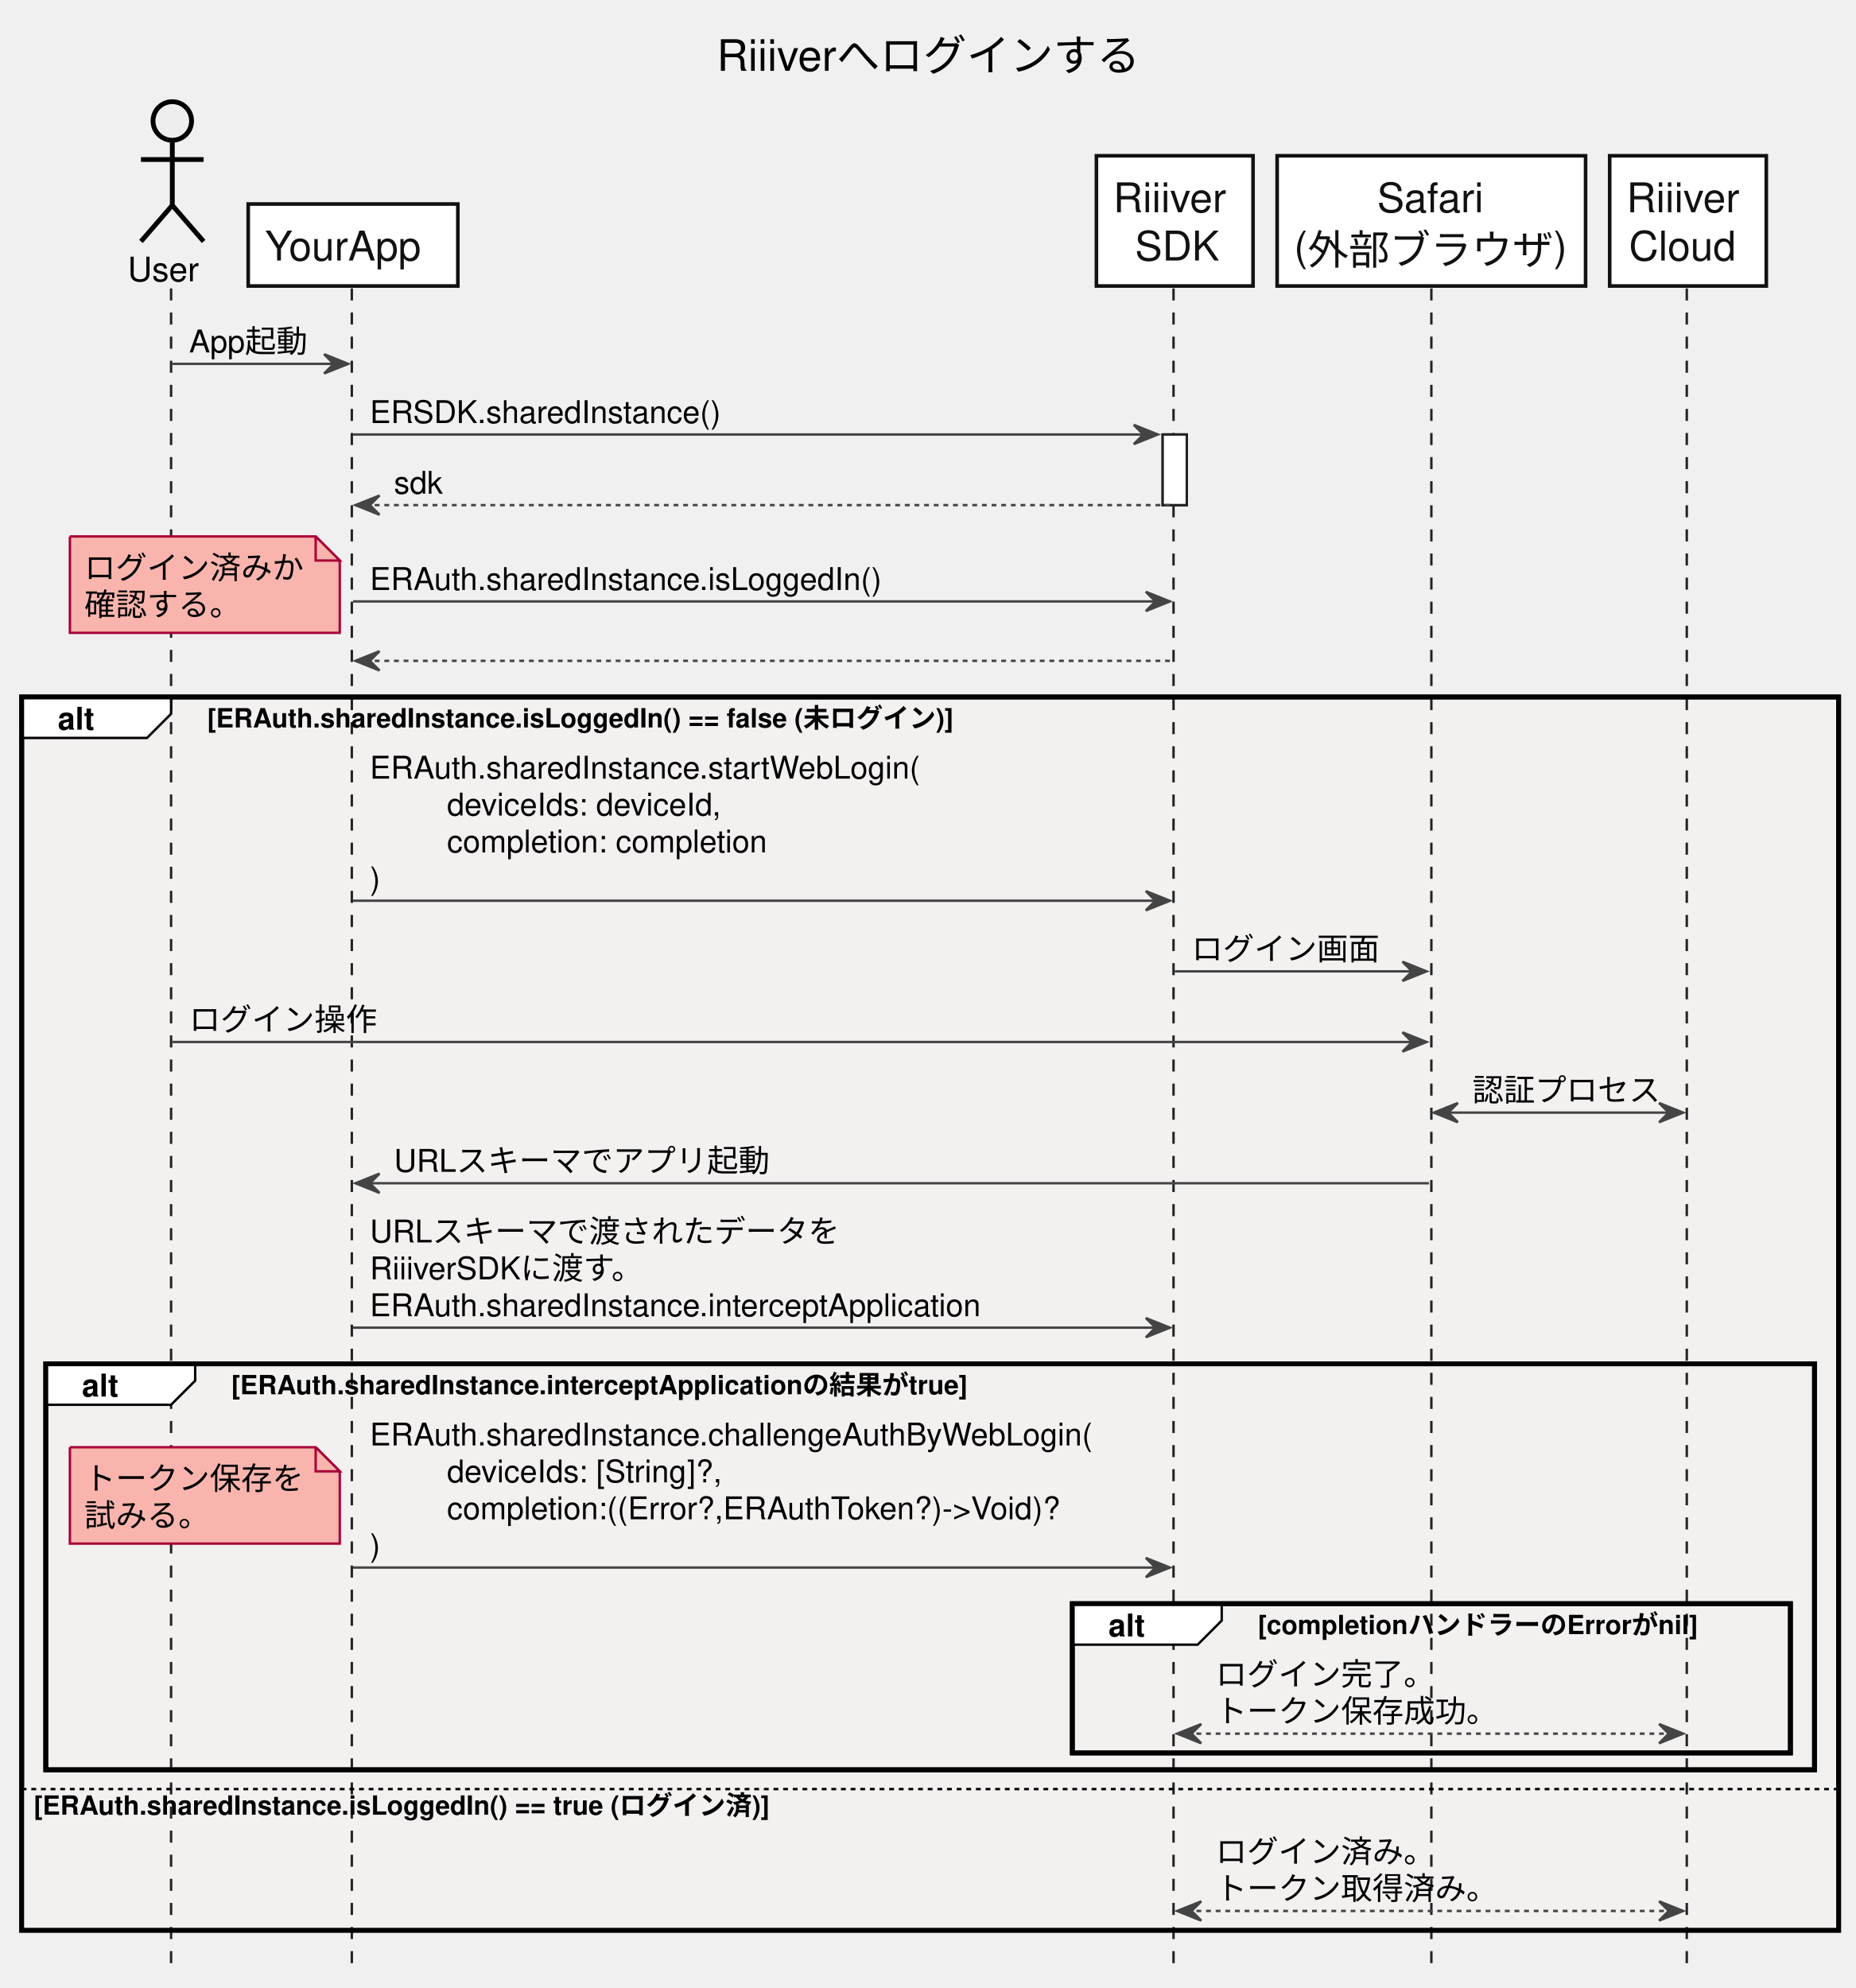
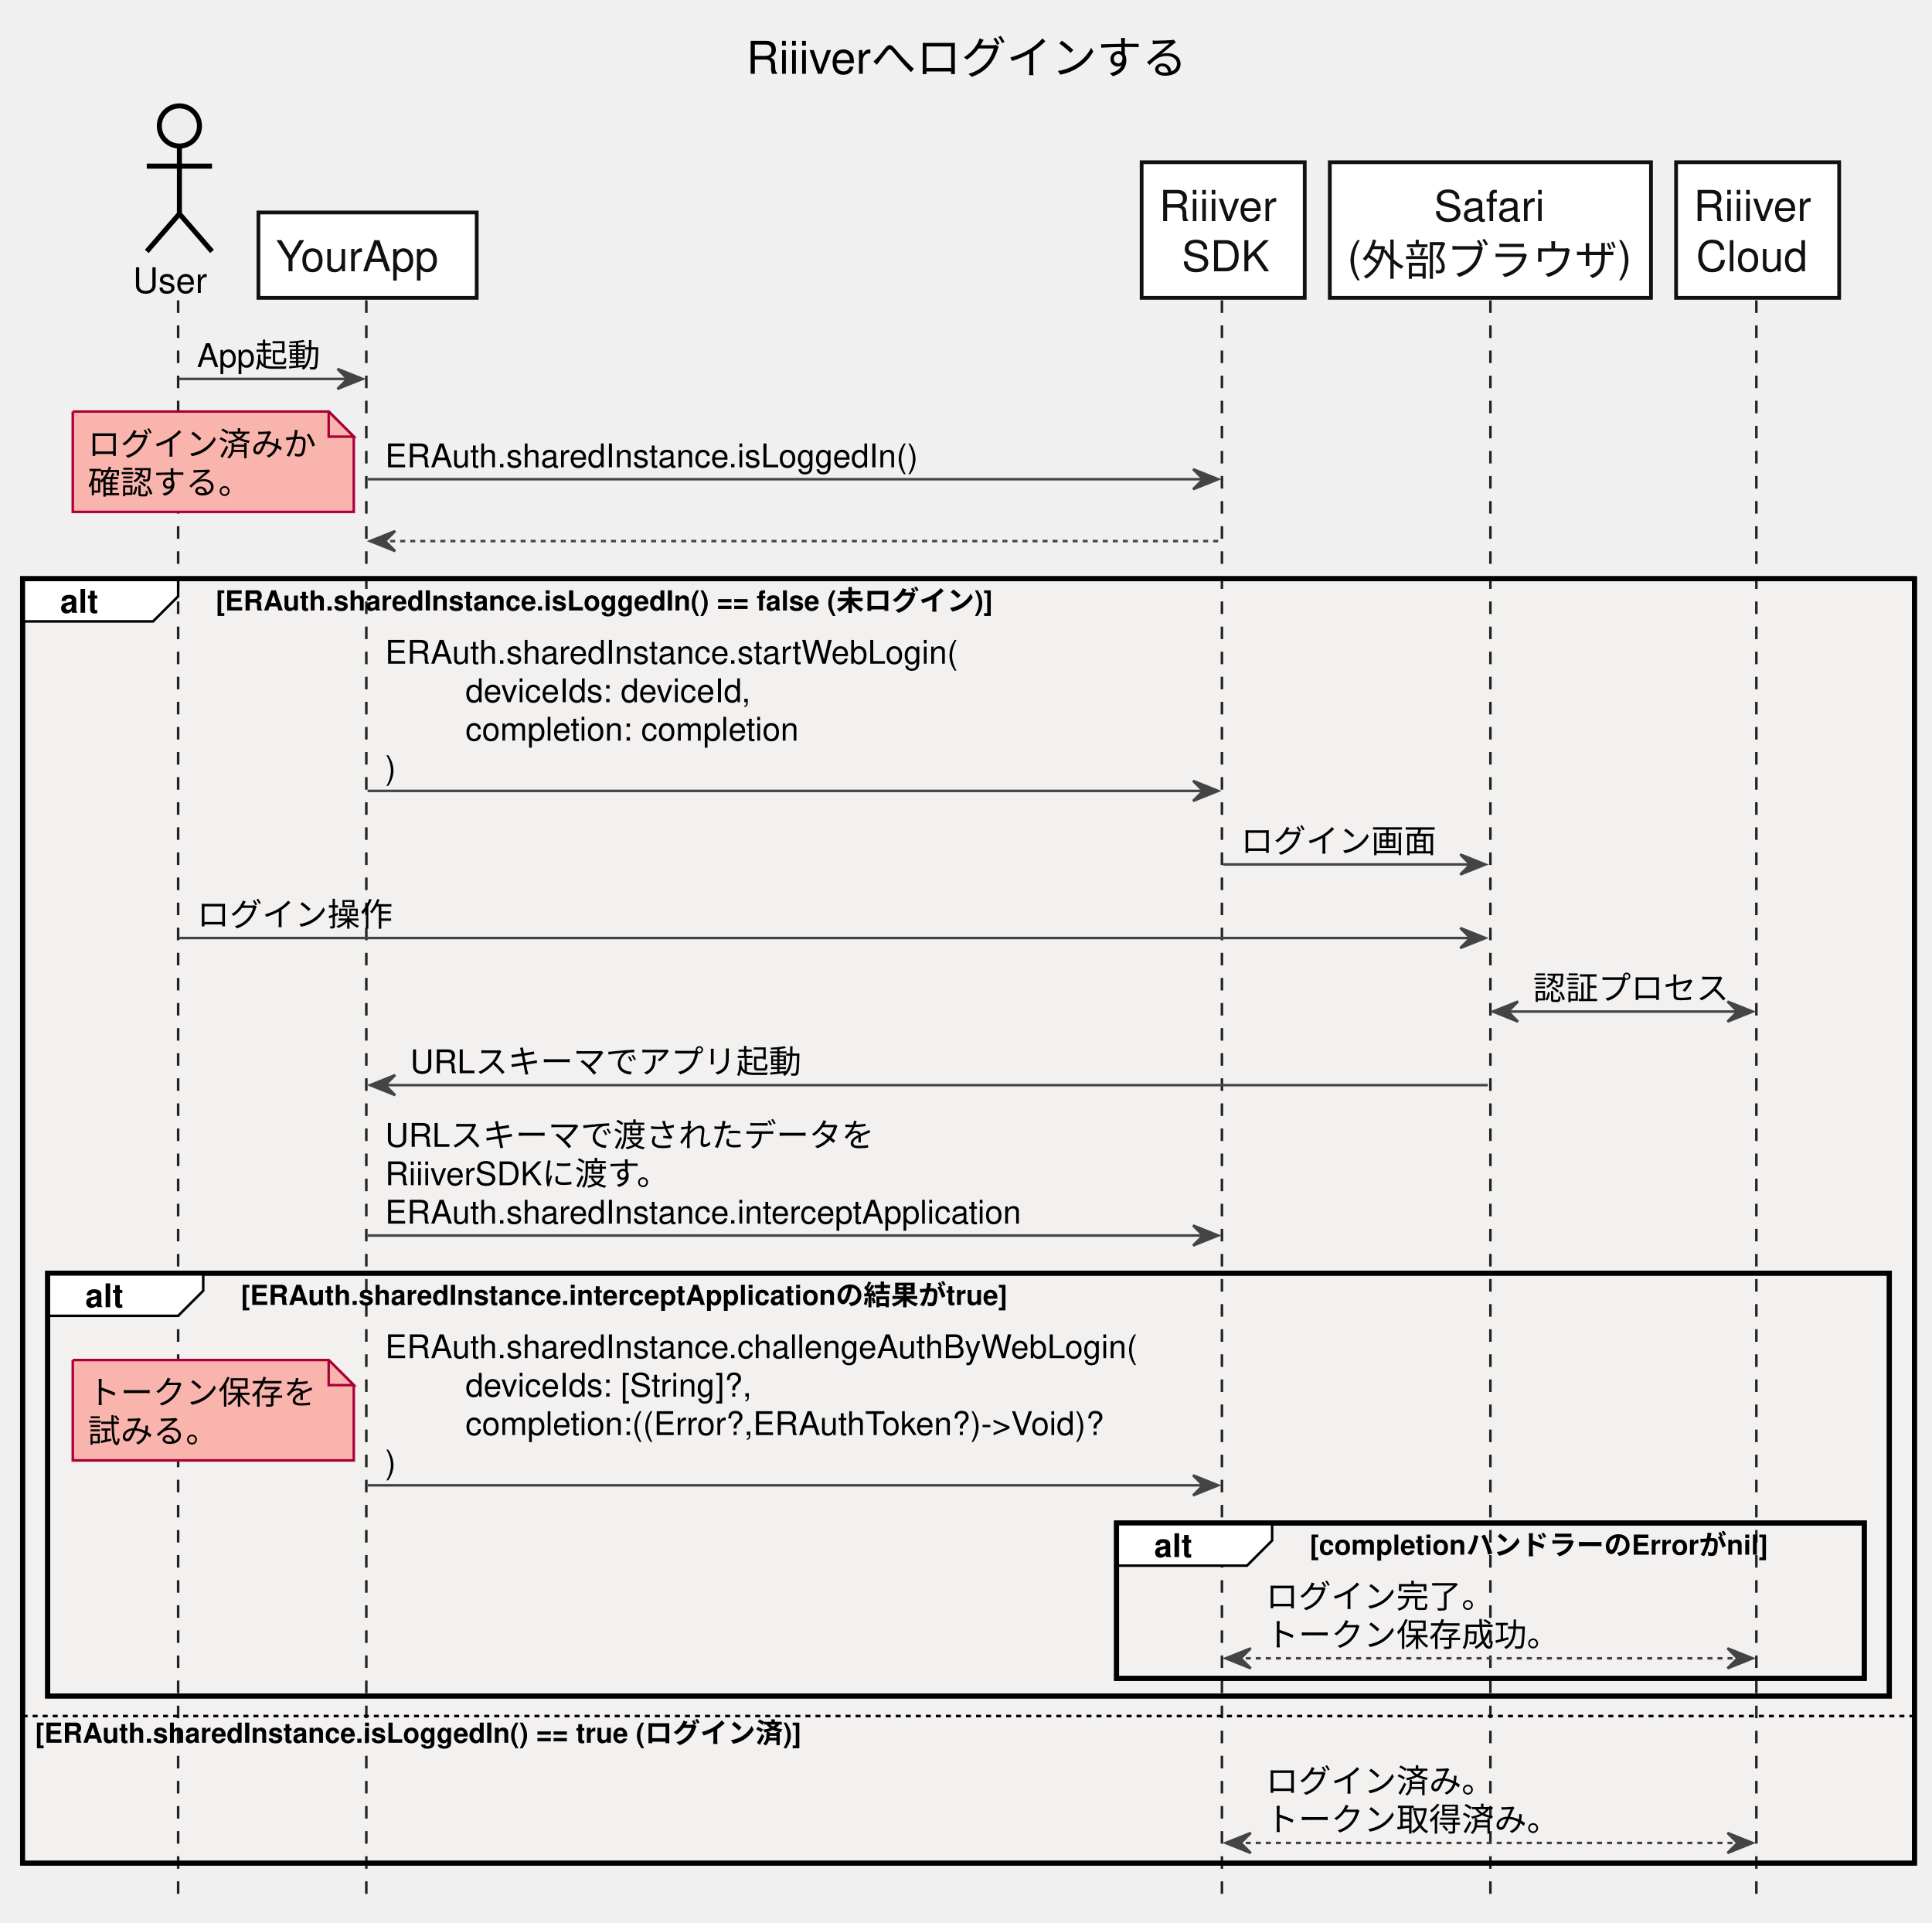
- <svg xmlns="http://www.w3.org/2000/svg" contentScriptType="application/ecmascript" contentStyleType="text/css" height="825px" preserveAspectRatio="none" style="width:770px;height:825px;background:#F2EEE6;" version="1.1" viewBox="0 0 770 825" width="770px" zoomAndPan="magnify">
+ <svg xmlns="http://www.w3.org/2000/svg" contentScriptType="application/ecmascript" contentStyleType="text/css" height="766px" preserveAspectRatio="none" style="width:770px;height:766px;background:#F2EEE6;" version="1.1" viewBox="0 0 770 766" width="770px" zoomAndPan="magnify">
  <defs />
  <g>
    <text fill="#000000" font-family="Noto Sans JP, Helvetica, Arial, Liberation Sans" font-size="18" lengthAdjust="spacing" textLength="178" x="297.5" y="29.402">Riiiverへログインする</text>
-     <rect fill="#FFFFFF" height="29.311" style="stroke:#222222;stroke-width:1.0;" width="10" x="482.5" y="180.309" />
-     <rect fill="#F3F0F0" height="511.787" style="stroke:#000000;stroke-width:2.0;" width="754" x="9" y="289.24" />
-     <rect fill="#F3F0F0" height="168.484" style="stroke:#000000;stroke-width:2.0;" width="734" x="19" y="565.967" />
-     <rect fill="#F3F0F0" height="61.932" style="stroke:#000000;stroke-width:2.0;" width="298" x="445" y="665.519" />
-     <rect fill="#F3F0F0" height="59.576" style="stroke:none;stroke-width:1.0;" width="754" x="9" y="741.451" />
-     <line style="stroke:#222222;stroke-width:1.0;stroke-dasharray:5.0,5.0;" x1="71" x2="71" y1="119.688" y2="818.027" />
-     <line style="stroke:#222222;stroke-width:1.0;stroke-dasharray:5.0,5.0;" x1="146" x2="146" y1="119.688" y2="818.027" />
-     <line style="stroke:#222222;stroke-width:1.0;stroke-dasharray:5.0,5.0;" x1="487" x2="487" y1="119.688" y2="818.027" />
-     <line style="stroke:#222222;stroke-width:1.0;stroke-dasharray:5.0,5.0;" x1="594" x2="594" y1="119.688" y2="818.027" />
-     <line style="stroke:#222222;stroke-width:1.0;stroke-dasharray:5.0,5.0;" x1="700" x2="700" y1="119.688" y2="818.027" />
+     <rect fill="#F3F0F0" height="511.787" style="stroke:#000000;stroke-width:2.0;" width="754" x="9" y="230.619" />
+     <rect fill="#F3F0F0" height="168.484" style="stroke:#000000;stroke-width:2.0;" width="734" x="19" y="507.346" />
+     <rect fill="#F3F0F0" height="61.932" style="stroke:#000000;stroke-width:2.0;" width="298" x="445" y="606.898" />
+     <rect fill="#F3F0F0" height="59.576" style="stroke:none;stroke-width:1.0;" width="754" x="9" y="682.83" />
+     <line style="stroke:#222222;stroke-width:1.0;stroke-dasharray:5.0,5.0;" x1="71" x2="71" y1="119.688" y2="759.406" />
+     <line style="stroke:#222222;stroke-width:1.0;stroke-dasharray:5.0,5.0;" x1="146" x2="146" y1="119.688" y2="759.406" />
+     <line style="stroke:#222222;stroke-width:1.0;stroke-dasharray:5.0,5.0;" x1="487" x2="487" y1="119.688" y2="759.406" />
+     <line style="stroke:#222222;stroke-width:1.0;stroke-dasharray:5.0,5.0;" x1="594" x2="594" y1="119.688" y2="759.406" />
+     <line style="stroke:#222222;stroke-width:1.0;stroke-dasharray:5.0,5.0;" x1="700" x2="700" y1="119.688" y2="759.406" />
    <text fill="#000000" font-family="Noto Sans JP, Helvetica, Arial, Liberation Sans" font-size="14" lengthAdjust="spacing" textLength="31" x="53" y="116.734">User</text>
    <ellipse cx="71.5" cy="50.199" fill="#EEEEEE" rx="8" ry="8" style="stroke:#000000;stroke-width:2.0;" />
    <path d="M71.5,58.199 L71.5,85.199 M58.5,66.199 L84.5,66.199 M71.5,85.199 L58.5,100.199 M71.5,85.199 L84.5,100.199 " fill="none" style="stroke:#000000;stroke-width:2.0;" />
    <rect fill="#FFFFFF" height="34.022" style="stroke:#111111;stroke-width:1.5;" width="87" x="103" y="84.666" />
    <text fill="#111111" font-family="Noto Sans JP, Helvetica, Arial, Liberation Sans" font-size="17" lengthAdjust="spacing" textLength="73" x="110" y="108.102">YourApp</text>
    <rect fill="#FFFFFF" height="54.043" style="stroke:#111111;stroke-width:1.5;" width="65" x="455" y="64.644" />
    <text fill="#111111" font-family="Noto Sans JP, Helvetica, Arial, Liberation Sans" font-size="17" lengthAdjust="spacing" textLength="51" x="462" y="88.08">Riiiver</text>
    <text fill="#111111" font-family="Noto Sans JP, Helvetica, Arial, Liberation Sans" font-size="17" lengthAdjust="spacing" textLength="33" x="471" y="108.102">SDK</text>
    <rect fill="#FFFFFF" height="54.043" style="stroke:#111111;stroke-width:1.5;" width="128" x="530" y="64.644" />
    <text fill="#111111" font-family="Noto Sans JP, Helvetica, Arial, Liberation Sans" font-size="17" lengthAdjust="spacing" textLength="45" x="571.5" y="88.08">Safari</text>
    <text fill="#111111" font-family="Noto Sans JP, Helvetica, Arial, Liberation Sans" font-size="17" lengthAdjust="spacing" textLength="114" x="537" y="108.102">(外部ブラウザ)</text>
    <rect fill="#FFFFFF" height="54.043" style="stroke:#111111;stroke-width:1.5;" width="65" x="668" y="64.644" />
    <text fill="#111111" font-family="Noto Sans JP, Helvetica, Arial, Liberation Sans" font-size="17" lengthAdjust="spacing" textLength="51" x="675" y="88.08">Riiiver</text>
    <text fill="#111111" font-family="Noto Sans JP, Helvetica, Arial, Liberation Sans" font-size="17" lengthAdjust="spacing" textLength="49" x="676" y="108.102">Cloud</text>
-     <rect fill="#FFFFFF" height="29.311" style="stroke:#222222;stroke-width:1.0;" width="10" x="482.5" y="180.309" />
    <polygon fill="#444444" points="134.5,146.998,144.5,150.998,134.5,154.998,138.5,150.998" style="stroke:#444444;stroke-width:1.0;" />
    <line style="stroke:#444444;stroke-width:1.0;" x1="71.5" x2="140.5" y1="150.998" y2="150.998" />
    <text fill="#000000" font-family="Noto Sans JP, Helvetica, Arial, Liberation Sans" font-size="13" lengthAdjust="spacing" textLength="51" x="78.5" y="146.256">App起動</text>
-     <polygon fill="#444444" points="470.5,176.309,480.5,180.309,470.5,184.309,474.5,180.309" style="stroke:#444444;stroke-width:1.0;" />
-     <line style="stroke:#444444;stroke-width:1.0;" x1="146.5" x2="476.5" y1="180.309" y2="180.309" />
-     <text fill="#000000" font-family="Noto Sans JP, Helvetica, Arial, Liberation Sans" font-size="13" lengthAdjust="spacing" textLength="147" x="153.5" y="175.566">ERSDK.sharedInstance()</text>
-     <polygon fill="#444444" points="157.5,205.619,147.5,209.619,157.5,213.619,153.5,209.619" style="stroke:#444444;stroke-width:1.0;" />
-     <line style="stroke:#444444;stroke-width:1.0;stroke-dasharray:2.0,2.0;" x1="151.5" x2="486.5" y1="209.619" y2="209.619" />
-     <text fill="#000000" font-family="Noto Sans JP, Helvetica, Arial, Liberation Sans" font-size="13" lengthAdjust="spacing" textLength="23" x="163.5" y="204.877">sdk</text>
-     <polygon fill="#444444" points="475.5,245.585,485.5,249.585,475.5,253.585,479.5,249.585" style="stroke:#444444;stroke-width:1.0;" />
-     <line style="stroke:#444444;stroke-width:1.0;" x1="146.5" x2="481.5" y1="249.585" y2="249.585" />
-     <text fill="#000000" font-family="Noto Sans JP, Helvetica, Arial, Liberation Sans" font-size="13" lengthAdjust="spacing" textLength="225" x="153.5" y="244.843">ERAuth.sharedInstance.isLoggedIn()</text>
-     <path d="M29,222.619 L29,262.619 L141,262.619 L141,232.619 L131,222.619 L29,222.619 " fill="#F9B5AD" style="stroke:#A80036;stroke-width:1.0;" />
-     <path d="M131,222.619 L131,232.619 L141,232.619 L131,222.619 " fill="#F9B5AD" style="stroke:#A80036;stroke-width:1.0;" />
-     <text fill="#000000" font-family="Noto Sans JP, Helvetica, Arial, Liberation Sans" font-size="13" lengthAdjust="spacing" textLength="91" x="35" y="240.188">ログイン済みか</text>
-     <text fill="#000000" font-family="Noto Sans JP, Helvetica, Arial, Liberation Sans" font-size="13" lengthAdjust="spacing" textLength="65" x="35" y="255.498">確認する。</text>
-     <polygon fill="#444444" points="157.5,270.24,147.5,274.24,157.5,278.24,153.5,274.24" style="stroke:#444444;stroke-width:1.0;" />
-     <line style="stroke:#444444;stroke-width:1.0;stroke-dasharray:2.0,2.0;" x1="151.5" x2="486.5" y1="274.24" y2="274.24" />
-     <path d="M9,289.24 L71,289.24 L71,296.24 L61,306.24 L9,306.24 L9,289.24 " fill="#FFFFFF" style="stroke:#000000;stroke-width:1.0;" />
-     <rect fill="none" height="511.787" style="stroke:#000000;stroke-width:2.0;" width="754" x="9" y="289.24" />
-     <text fill="#000000" font-family="Noto Sans JP, Helvetica, Arial, Liberation Sans" font-size="13" font-weight="bold" lengthAdjust="spacing" textLength="17" x="24" y="302.809">alt</text>
-     <text fill="#000000" font-family="Noto Sans JP, Helvetica, Arial, Liberation Sans" font-size="11" font-weight="bold" lengthAdjust="spacing" textLength="327" x="86" y="301.875">[ERAuth.sharedInstance.isLoggedIn() == false (未ログイン)]</text>
-     <polygon fill="#444444" points="475.5,369.793,485.5,373.793,475.5,377.793,479.5,373.793" style="stroke:#444444;stroke-width:1.0;" />
-     <line style="stroke:#444444;stroke-width:1.0;" x1="146.5" x2="481.5" y1="373.793" y2="373.793" />
-     <text fill="#000000" font-family="Noto Sans JP, Helvetica, Arial, Liberation Sans" font-size="13" lengthAdjust="spacing" textLength="242" x="153.5" y="323.119">ERAuth.sharedInstance.startWebLogin(</text>
-     <text fill="#000000" font-family="Noto Sans JP, Helvetica, Arial, Liberation Sans" font-size="13" lengthAdjust="spacing" textLength="123" x="185.5" y="338.43">deviceIds: deviceId,</text>
-     <text fill="#000000" font-family="Noto Sans JP, Helvetica, Arial, Liberation Sans" font-size="13" lengthAdjust="spacing" textLength="150" x="185.5" y="353.74">completion: completion</text>
-     <text fill="#000000" font-family="Noto Sans JP, Helvetica, Arial, Liberation Sans" font-size="13" lengthAdjust="spacing" textLength="4" x="153.5" y="369.051">)</text>
-     <polygon fill="#444444" points="582,399.103,592,403.103,582,407.103,586,403.103" style="stroke:#444444;stroke-width:1.0;" />
-     <line style="stroke:#444444;stroke-width:1.0;" x1="487.5" x2="588" y1="403.103" y2="403.103" />
-     <text fill="#000000" font-family="Noto Sans JP, Helvetica, Arial, Liberation Sans" font-size="13" lengthAdjust="spacing" textLength="78" x="494.5" y="398.361">ログイン画面</text>
-     <polygon fill="#444444" points="582,428.414,592,432.414,582,436.414,586,432.414" style="stroke:#444444;stroke-width:1.0;" />
-     <line style="stroke:#444444;stroke-width:1.0;" x1="71.5" x2="588" y1="432.414" y2="432.414" />
-     <text fill="#000000" font-family="Noto Sans JP, Helvetica, Arial, Liberation Sans" font-size="13" lengthAdjust="spacing" textLength="78" x="78.5" y="427.672">ログイン操作</text>
-     <polygon fill="#444444" points="605,457.725,595,461.725,605,465.725,601,461.725" style="stroke:#444444;stroke-width:1.0;" />
-     <polygon fill="#444444" points="688.5,457.725,698.5,461.725,688.5,465.725,692.5,461.725" style="stroke:#444444;stroke-width:1.0;" />
-     <line style="stroke:#444444;stroke-width:1.0;" x1="599" x2="694.5" y1="461.725" y2="461.725" />
-     <text fill="#000000" font-family="Noto Sans JP, Helvetica, Arial, Liberation Sans" font-size="13" lengthAdjust="spacing" textLength="78" x="611" y="456.982">認証プロセス</text>
-     <polygon fill="#444444" points="157.5,487.035,147.5,491.035,157.5,495.035,153.5,491.035" style="stroke:#444444;stroke-width:1.0;" />
-     <line style="stroke:#444444;stroke-width:1.0;" x1="151.5" x2="593" y1="491.035" y2="491.035" />
-     <text fill="#000000" font-family="Noto Sans JP, Helvetica, Arial, Liberation Sans" font-size="13" lengthAdjust="spacing" textLength="154" x="163.5" y="486.293">URLスキーマでアプリ起動</text>
-     <polygon fill="#444444" points="475.5,546.967,485.5,550.967,475.5,554.967,479.5,550.967" style="stroke:#444444;stroke-width:1.0;" />
-     <line style="stroke:#444444;stroke-width:1.0;" x1="146.5" x2="481.5" y1="550.967" y2="550.967" />
-     <text fill="#000000" font-family="Noto Sans JP, Helvetica, Arial, Liberation Sans" font-size="13" lengthAdjust="spacing" textLength="193" x="153.5" y="515.604">URLスキーマで渡されたデータを</text>
-     <text fill="#000000" font-family="Noto Sans JP, Helvetica, Arial, Liberation Sans" font-size="13" lengthAdjust="spacing" textLength="116" x="153.5" y="530.914">RiiiverSDKに渡す。</text>
-     <text fill="#000000" font-family="Noto Sans JP, Helvetica, Arial, Liberation Sans" font-size="13" lengthAdjust="spacing" textLength="276" x="153.5" y="546.225">ERAuth.sharedInstance.interceptApplication</text>
-     <path d="M19,565.967 L81,565.967 L81,572.967 L71,582.967 L19,582.967 L19,565.967 " fill="#FFFFFF" style="stroke:#000000;stroke-width:1.0;" />
-     <rect fill="none" height="168.484" style="stroke:#000000;stroke-width:2.0;" width="734" x="19" y="565.967" />
-     <text fill="#000000" font-family="Noto Sans JP, Helvetica, Arial, Liberation Sans" font-size="13" font-weight="bold" lengthAdjust="spacing" textLength="17" x="34" y="579.535">alt</text>
-     <text fill="#000000" font-family="Noto Sans JP, Helvetica, Arial, Liberation Sans" font-size="11" font-weight="bold" lengthAdjust="spacing" textLength="317" x="96" y="578.602">[ERAuth.sharedInstance.interceptApplicationの結果がtrue]</text>
-     <polygon fill="#444444" points="475.5,646.519,485.5,650.519,475.5,654.519,479.5,650.519" style="stroke:#444444;stroke-width:1.0;" />
-     <line style="stroke:#444444;stroke-width:1.0;" x1="146.5" x2="481.5" y1="650.519" y2="650.519" />
-     <text fill="#000000" font-family="Noto Sans JP, Helvetica, Arial, Liberation Sans" font-size="13" lengthAdjust="spacing" textLength="317" x="153.5" y="599.846">ERAuth.sharedInstance.challengeAuthByWebLogin(</text>
-     <text fill="#000000" font-family="Noto Sans JP, Helvetica, Arial, Liberation Sans" font-size="13" lengthAdjust="spacing" textLength="121" x="185.5" y="615.156">deviceIds: [String]?,</text>
-     <text fill="#000000" font-family="Noto Sans JP, Helvetica, Arial, Liberation Sans" font-size="13" lengthAdjust="spacing" textLength="270" x="185.5" y="630.467">completion:((Error?,ERAuthToken?)-&gt;Void)?</text>
-     <text fill="#000000" font-family="Noto Sans JP, Helvetica, Arial, Liberation Sans" font-size="13" lengthAdjust="spacing" textLength="4" x="153.5" y="645.777">)</text>
-     <path d="M29,600.588 L29,640.588 L141,640.588 L141,610.588 L131,600.588 L29,600.588 " fill="#F9B5AD" style="stroke:#A80036;stroke-width:1.0;" />
-     <path d="M131,600.588 L131,610.588 L141,610.588 L131,600.588 " fill="#F9B5AD" style="stroke:#A80036;stroke-width:1.0;" />
-     <text fill="#000000" font-family="Noto Sans JP, Helvetica, Arial, Liberation Sans" font-size="13" lengthAdjust="spacing" textLength="91" x="35" y="618.156">トークン保存を</text>
-     <text fill="#000000" font-family="Noto Sans JP, Helvetica, Arial, Liberation Sans" font-size="13" lengthAdjust="spacing" textLength="52" x="35" y="633.467">試みる。</text>
-     <path d="M445,665.519 L507,665.519 L507,672.519 L497,682.519 L445,682.519 L445,665.519 " fill="#FFFFFF" style="stroke:#000000;stroke-width:1.0;" />
-     <rect fill="none" height="61.932" style="stroke:#000000;stroke-width:2.0;" width="298" x="445" y="665.519" />
-     <text fill="#000000" font-family="Noto Sans JP, Helvetica, Arial, Liberation Sans" font-size="13" font-weight="bold" lengthAdjust="spacing" textLength="17" x="460" y="679.088">alt</text>
-     <text fill="#000000" font-family="Noto Sans JP, Helvetica, Arial, Liberation Sans" font-size="11" font-weight="bold" lengthAdjust="spacing" textLength="192" x="522" y="678.154">[completionハンドラーのErrorがnil]</text>
-     <polygon fill="#444444" points="498.5,715.451,488.5,719.451,498.5,723.451,494.5,719.451" style="stroke:#444444;stroke-width:1.0;" />
-     <polygon fill="#444444" points="688.5,715.451,698.5,719.451,688.5,723.451,692.5,719.451" style="stroke:#444444;stroke-width:1.0;" />
-     <line style="stroke:#444444;stroke-width:1.0;stroke-dasharray:2.0,2.0;" x1="492.5" x2="694.5" y1="719.451" y2="719.451" />
-     <text fill="#000000" font-family="Noto Sans JP, Helvetica, Arial, Liberation Sans" font-size="13" lengthAdjust="spacing" textLength="91" x="504.5" y="699.398">ログイン完了。</text>
-     <text fill="#000000" font-family="Noto Sans JP, Helvetica, Arial, Liberation Sans" font-size="13" lengthAdjust="spacing" textLength="117" x="504.5" y="714.709">トークン保存成功。</text>
-     <line style="stroke:#000000;stroke-width:1.0;stroke-dasharray:2.0,2.0;" x1="9" x2="763" y1="742.451" y2="742.451" />
-     <text fill="#000000" font-family="Noto Sans JP, Helvetica, Arial, Liberation Sans" font-size="11" font-weight="bold" lengthAdjust="spacing" textLength="322" x="14" y="753.086">[ERAuth.sharedInstance.isLoggedIn() == true (ログイン済)]</text>
-     <polygon fill="#444444" points="498.5,789.027,488.5,793.027,498.5,797.027,494.5,793.027" style="stroke:#444444;stroke-width:1.0;" />
-     <polygon fill="#444444" points="688.5,789.027,698.5,793.027,688.5,797.027,692.5,793.027" style="stroke:#444444;stroke-width:1.0;" />
-     <line style="stroke:#444444;stroke-width:1.0;stroke-dasharray:2.0,2.0;" x1="492.5" x2="694.5" y1="793.027" y2="793.027" />
-     <text fill="#000000" font-family="Noto Sans JP, Helvetica, Arial, Liberation Sans" font-size="13" lengthAdjust="spacing" textLength="91" x="504.5" y="772.975">ログイン済み。</text>
-     <text fill="#000000" font-family="Noto Sans JP, Helvetica, Arial, Liberation Sans" font-size="13" lengthAdjust="spacing" textLength="117" x="504.5" y="788.285">トークン取得済み。</text>
+     <polygon fill="#444444" points="475.5,186.964,485.5,190.964,475.5,194.964,479.5,190.964" style="stroke:#444444;stroke-width:1.0;" />
+     <line style="stroke:#444444;stroke-width:1.0;" x1="146.5" x2="481.5" y1="190.964" y2="190.964" />
+     <text fill="#000000" font-family="Noto Sans JP, Helvetica, Arial, Liberation Sans" font-size="13" lengthAdjust="spacing" textLength="225" x="153.5" y="186.222">ERAuth.sharedInstance.isLoggedIn()</text>
+     <path d="M29,163.998 L29,203.998 L141,203.998 L141,173.998 L131,163.998 L29,163.998 " fill="#F9B5AD" style="stroke:#A80036;stroke-width:1.0;" />
+     <path d="M131,163.998 L131,173.998 L141,173.998 L131,163.998 " fill="#F9B5AD" style="stroke:#A80036;stroke-width:1.0;" />
+     <text fill="#000000" font-family="Noto Sans JP, Helvetica, Arial, Liberation Sans" font-size="13" lengthAdjust="spacing" textLength="91" x="35" y="181.566">ログイン済みか</text>
+     <text fill="#000000" font-family="Noto Sans JP, Helvetica, Arial, Liberation Sans" font-size="13" lengthAdjust="spacing" textLength="65" x="35" y="196.877">確認する。</text>
+     <polygon fill="#444444" points="157.5,211.619,147.5,215.619,157.5,219.619,153.5,215.619" style="stroke:#444444;stroke-width:1.0;" />
+     <line style="stroke:#444444;stroke-width:1.0;stroke-dasharray:2.0,2.0;" x1="151.5" x2="486.5" y1="215.619" y2="215.619" />
+     <path d="M9,230.619 L71,230.619 L71,237.619 L61,247.619 L9,247.619 L9,230.619 " fill="#FFFFFF" style="stroke:#000000;stroke-width:1.0;" />
+     <rect fill="none" height="511.787" style="stroke:#000000;stroke-width:2.0;" width="754" x="9" y="230.619" />
+     <text fill="#000000" font-family="Noto Sans JP, Helvetica, Arial, Liberation Sans" font-size="13" font-weight="bold" lengthAdjust="spacing" textLength="17" x="24" y="244.188">alt</text>
+     <text fill="#000000" font-family="Noto Sans JP, Helvetica, Arial, Liberation Sans" font-size="11" font-weight="bold" lengthAdjust="spacing" textLength="327" x="86" y="243.254">[ERAuth.sharedInstance.isLoggedIn() == false (未ログイン)]</text>
+     <polygon fill="#444444" points="475.5,311.172,485.5,315.172,475.5,319.172,479.5,315.172" style="stroke:#444444;stroke-width:1.0;" />
+     <line style="stroke:#444444;stroke-width:1.0;" x1="146.5" x2="481.5" y1="315.172" y2="315.172" />
+     <text fill="#000000" font-family="Noto Sans JP, Helvetica, Arial, Liberation Sans" font-size="13" lengthAdjust="spacing" textLength="242" x="153.5" y="264.498">ERAuth.sharedInstance.startWebLogin(</text>
+     <text fill="#000000" font-family="Noto Sans JP, Helvetica, Arial, Liberation Sans" font-size="13" lengthAdjust="spacing" textLength="123" x="185.5" y="279.809">deviceIds: deviceId,</text>
+     <text fill="#000000" font-family="Noto Sans JP, Helvetica, Arial, Liberation Sans" font-size="13" lengthAdjust="spacing" textLength="150" x="185.5" y="295.119">completion: completion</text>
+     <text fill="#000000" font-family="Noto Sans JP, Helvetica, Arial, Liberation Sans" font-size="13" lengthAdjust="spacing" textLength="4" x="153.5" y="310.43">)</text>
+     <polygon fill="#444444" points="582,340.482,592,344.482,582,348.482,586,344.482" style="stroke:#444444;stroke-width:1.0;" />
+     <line style="stroke:#444444;stroke-width:1.0;" x1="487.5" x2="588" y1="344.482" y2="344.482" />
+     <text fill="#000000" font-family="Noto Sans JP, Helvetica, Arial, Liberation Sans" font-size="13" lengthAdjust="spacing" textLength="78" x="494.5" y="339.74">ログイン画面</text>
+     <polygon fill="#444444" points="582,369.793,592,373.793,582,377.793,586,373.793" style="stroke:#444444;stroke-width:1.0;" />
+     <line style="stroke:#444444;stroke-width:1.0;" x1="71.5" x2="588" y1="373.793" y2="373.793" />
+     <text fill="#000000" font-family="Noto Sans JP, Helvetica, Arial, Liberation Sans" font-size="13" lengthAdjust="spacing" textLength="78" x="78.5" y="369.051">ログイン操作</text>
+     <polygon fill="#444444" points="605,399.103,595,403.103,605,407.103,601,403.103" style="stroke:#444444;stroke-width:1.0;" />
+     <polygon fill="#444444" points="688.5,399.103,698.5,403.103,688.5,407.103,692.5,403.103" style="stroke:#444444;stroke-width:1.0;" />
+     <line style="stroke:#444444;stroke-width:1.0;" x1="599" x2="694.5" y1="403.103" y2="403.103" />
+     <text fill="#000000" font-family="Noto Sans JP, Helvetica, Arial, Liberation Sans" font-size="13" lengthAdjust="spacing" textLength="78" x="611" y="398.361">認証プロセス</text>
+     <polygon fill="#444444" points="157.5,428.414,147.5,432.414,157.5,436.414,153.5,432.414" style="stroke:#444444;stroke-width:1.0;" />
+     <line style="stroke:#444444;stroke-width:1.0;" x1="151.5" x2="593" y1="432.414" y2="432.414" />
+     <text fill="#000000" font-family="Noto Sans JP, Helvetica, Arial, Liberation Sans" font-size="13" lengthAdjust="spacing" textLength="154" x="163.5" y="427.672">URLスキーマでアプリ起動</text>
+     <polygon fill="#444444" points="475.5,488.346,485.5,492.346,475.5,496.346,479.5,492.346" style="stroke:#444444;stroke-width:1.0;" />
+     <line style="stroke:#444444;stroke-width:1.0;" x1="146.5" x2="481.5" y1="492.346" y2="492.346" />
+     <text fill="#000000" font-family="Noto Sans JP, Helvetica, Arial, Liberation Sans" font-size="13" lengthAdjust="spacing" textLength="193" x="153.5" y="456.982">URLスキーマで渡されたデータを</text>
+     <text fill="#000000" font-family="Noto Sans JP, Helvetica, Arial, Liberation Sans" font-size="13" lengthAdjust="spacing" textLength="116" x="153.5" y="472.293">RiiiverSDKに渡す。</text>
+     <text fill="#000000" font-family="Noto Sans JP, Helvetica, Arial, Liberation Sans" font-size="13" lengthAdjust="spacing" textLength="276" x="153.5" y="487.603">ERAuth.sharedInstance.interceptApplication</text>
+     <path d="M19,507.346 L81,507.346 L81,514.346 L71,524.346 L19,524.346 L19,507.346 " fill="#FFFFFF" style="stroke:#000000;stroke-width:1.0;" />
+     <rect fill="none" height="168.484" style="stroke:#000000;stroke-width:2.0;" width="734" x="19" y="507.346" />
+     <text fill="#000000" font-family="Noto Sans JP, Helvetica, Arial, Liberation Sans" font-size="13" font-weight="bold" lengthAdjust="spacing" textLength="17" x="34" y="520.914">alt</text>
+     <text fill="#000000" font-family="Noto Sans JP, Helvetica, Arial, Liberation Sans" font-size="11" font-weight="bold" lengthAdjust="spacing" textLength="317" x="96" y="519.981">[ERAuth.sharedInstance.interceptApplicationの結果がtrue]</text>
+     <polygon fill="#444444" points="475.5,587.898,485.5,591.898,475.5,595.898,479.5,591.898" style="stroke:#444444;stroke-width:1.0;" />
+     <line style="stroke:#444444;stroke-width:1.0;" x1="146.5" x2="481.5" y1="591.898" y2="591.898" />
+     <text fill="#000000" font-family="Noto Sans JP, Helvetica, Arial, Liberation Sans" font-size="13" lengthAdjust="spacing" textLength="317" x="153.5" y="541.225">ERAuth.sharedInstance.challengeAuthByWebLogin(</text>
+     <text fill="#000000" font-family="Noto Sans JP, Helvetica, Arial, Liberation Sans" font-size="13" lengthAdjust="spacing" textLength="121" x="185.5" y="556.535">deviceIds: [String]?,</text>
+     <text fill="#000000" font-family="Noto Sans JP, Helvetica, Arial, Liberation Sans" font-size="13" lengthAdjust="spacing" textLength="270" x="185.5" y="571.846">completion:((Error?,ERAuthToken?)-&gt;Void)?</text>
+     <text fill="#000000" font-family="Noto Sans JP, Helvetica, Arial, Liberation Sans" font-size="13" lengthAdjust="spacing" textLength="4" x="153.5" y="587.156">)</text>
+     <path d="M29,541.967 L29,581.967 L141,581.967 L141,551.967 L131,541.967 L29,541.967 " fill="#F9B5AD" style="stroke:#A80036;stroke-width:1.0;" />
+     <path d="M131,541.967 L131,551.967 L141,551.967 L131,541.967 " fill="#F9B5AD" style="stroke:#A80036;stroke-width:1.0;" />
+     <text fill="#000000" font-family="Noto Sans JP, Helvetica, Arial, Liberation Sans" font-size="13" lengthAdjust="spacing" textLength="91" x="35" y="559.535">トークン保存を</text>
+     <text fill="#000000" font-family="Noto Sans JP, Helvetica, Arial, Liberation Sans" font-size="13" lengthAdjust="spacing" textLength="52" x="35" y="574.846">試みる。</text>
+     <path d="M445,606.898 L507,606.898 L507,613.898 L497,623.898 L445,623.898 L445,606.898 " fill="#FFFFFF" style="stroke:#000000;stroke-width:1.0;" />
+     <rect fill="none" height="61.932" style="stroke:#000000;stroke-width:2.0;" width="298" x="445" y="606.898" />
+     <text fill="#000000" font-family="Noto Sans JP, Helvetica, Arial, Liberation Sans" font-size="13" font-weight="bold" lengthAdjust="spacing" textLength="17" x="460" y="620.467">alt</text>
+     <text fill="#000000" font-family="Noto Sans JP, Helvetica, Arial, Liberation Sans" font-size="11" font-weight="bold" lengthAdjust="spacing" textLength="192" x="522" y="619.533">[completionハンドラーのErrorがnil]</text>
+     <polygon fill="#444444" points="498.5,656.83,488.5,660.83,498.5,664.83,494.5,660.83" style="stroke:#444444;stroke-width:1.0;" />
+     <polygon fill="#444444" points="688.5,656.83,698.5,660.83,688.5,664.83,692.5,660.83" style="stroke:#444444;stroke-width:1.0;" />
+     <line style="stroke:#444444;stroke-width:1.0;stroke-dasharray:2.0,2.0;" x1="492.5" x2="694.5" y1="660.83" y2="660.83" />
+     <text fill="#000000" font-family="Noto Sans JP, Helvetica, Arial, Liberation Sans" font-size="13" lengthAdjust="spacing" textLength="91" x="504.5" y="640.777">ログイン完了。</text>
+     <text fill="#000000" font-family="Noto Sans JP, Helvetica, Arial, Liberation Sans" font-size="13" lengthAdjust="spacing" textLength="117" x="504.5" y="656.088">トークン保存成功。</text>
+     <line style="stroke:#000000;stroke-width:1.0;stroke-dasharray:2.0,2.0;" x1="9" x2="763" y1="683.83" y2="683.83" />
+     <text fill="#000000" font-family="Noto Sans JP, Helvetica, Arial, Liberation Sans" font-size="11" font-weight="bold" lengthAdjust="spacing" textLength="322" x="14" y="694.465">[ERAuth.sharedInstance.isLoggedIn() == true (ログイン済)]</text>
+     <polygon fill="#444444" points="498.5,730.406,488.5,734.406,498.5,738.406,494.5,734.406" style="stroke:#444444;stroke-width:1.0;" />
+     <polygon fill="#444444" points="688.5,730.406,698.5,734.406,688.5,738.406,692.5,734.406" style="stroke:#444444;stroke-width:1.0;" />
+     <line style="stroke:#444444;stroke-width:1.0;stroke-dasharray:2.0,2.0;" x1="492.5" x2="694.5" y1="734.406" y2="734.406" />
+     <text fill="#000000" font-family="Noto Sans JP, Helvetica, Arial, Liberation Sans" font-size="13" lengthAdjust="spacing" textLength="91" x="504.5" y="714.354">ログイン済み。</text>
+     <text fill="#000000" font-family="Noto Sans JP, Helvetica, Arial, Liberation Sans" font-size="13" lengthAdjust="spacing" textLength="117" x="504.5" y="729.664">トークン取得済み。</text>
  </g>
</svg>
